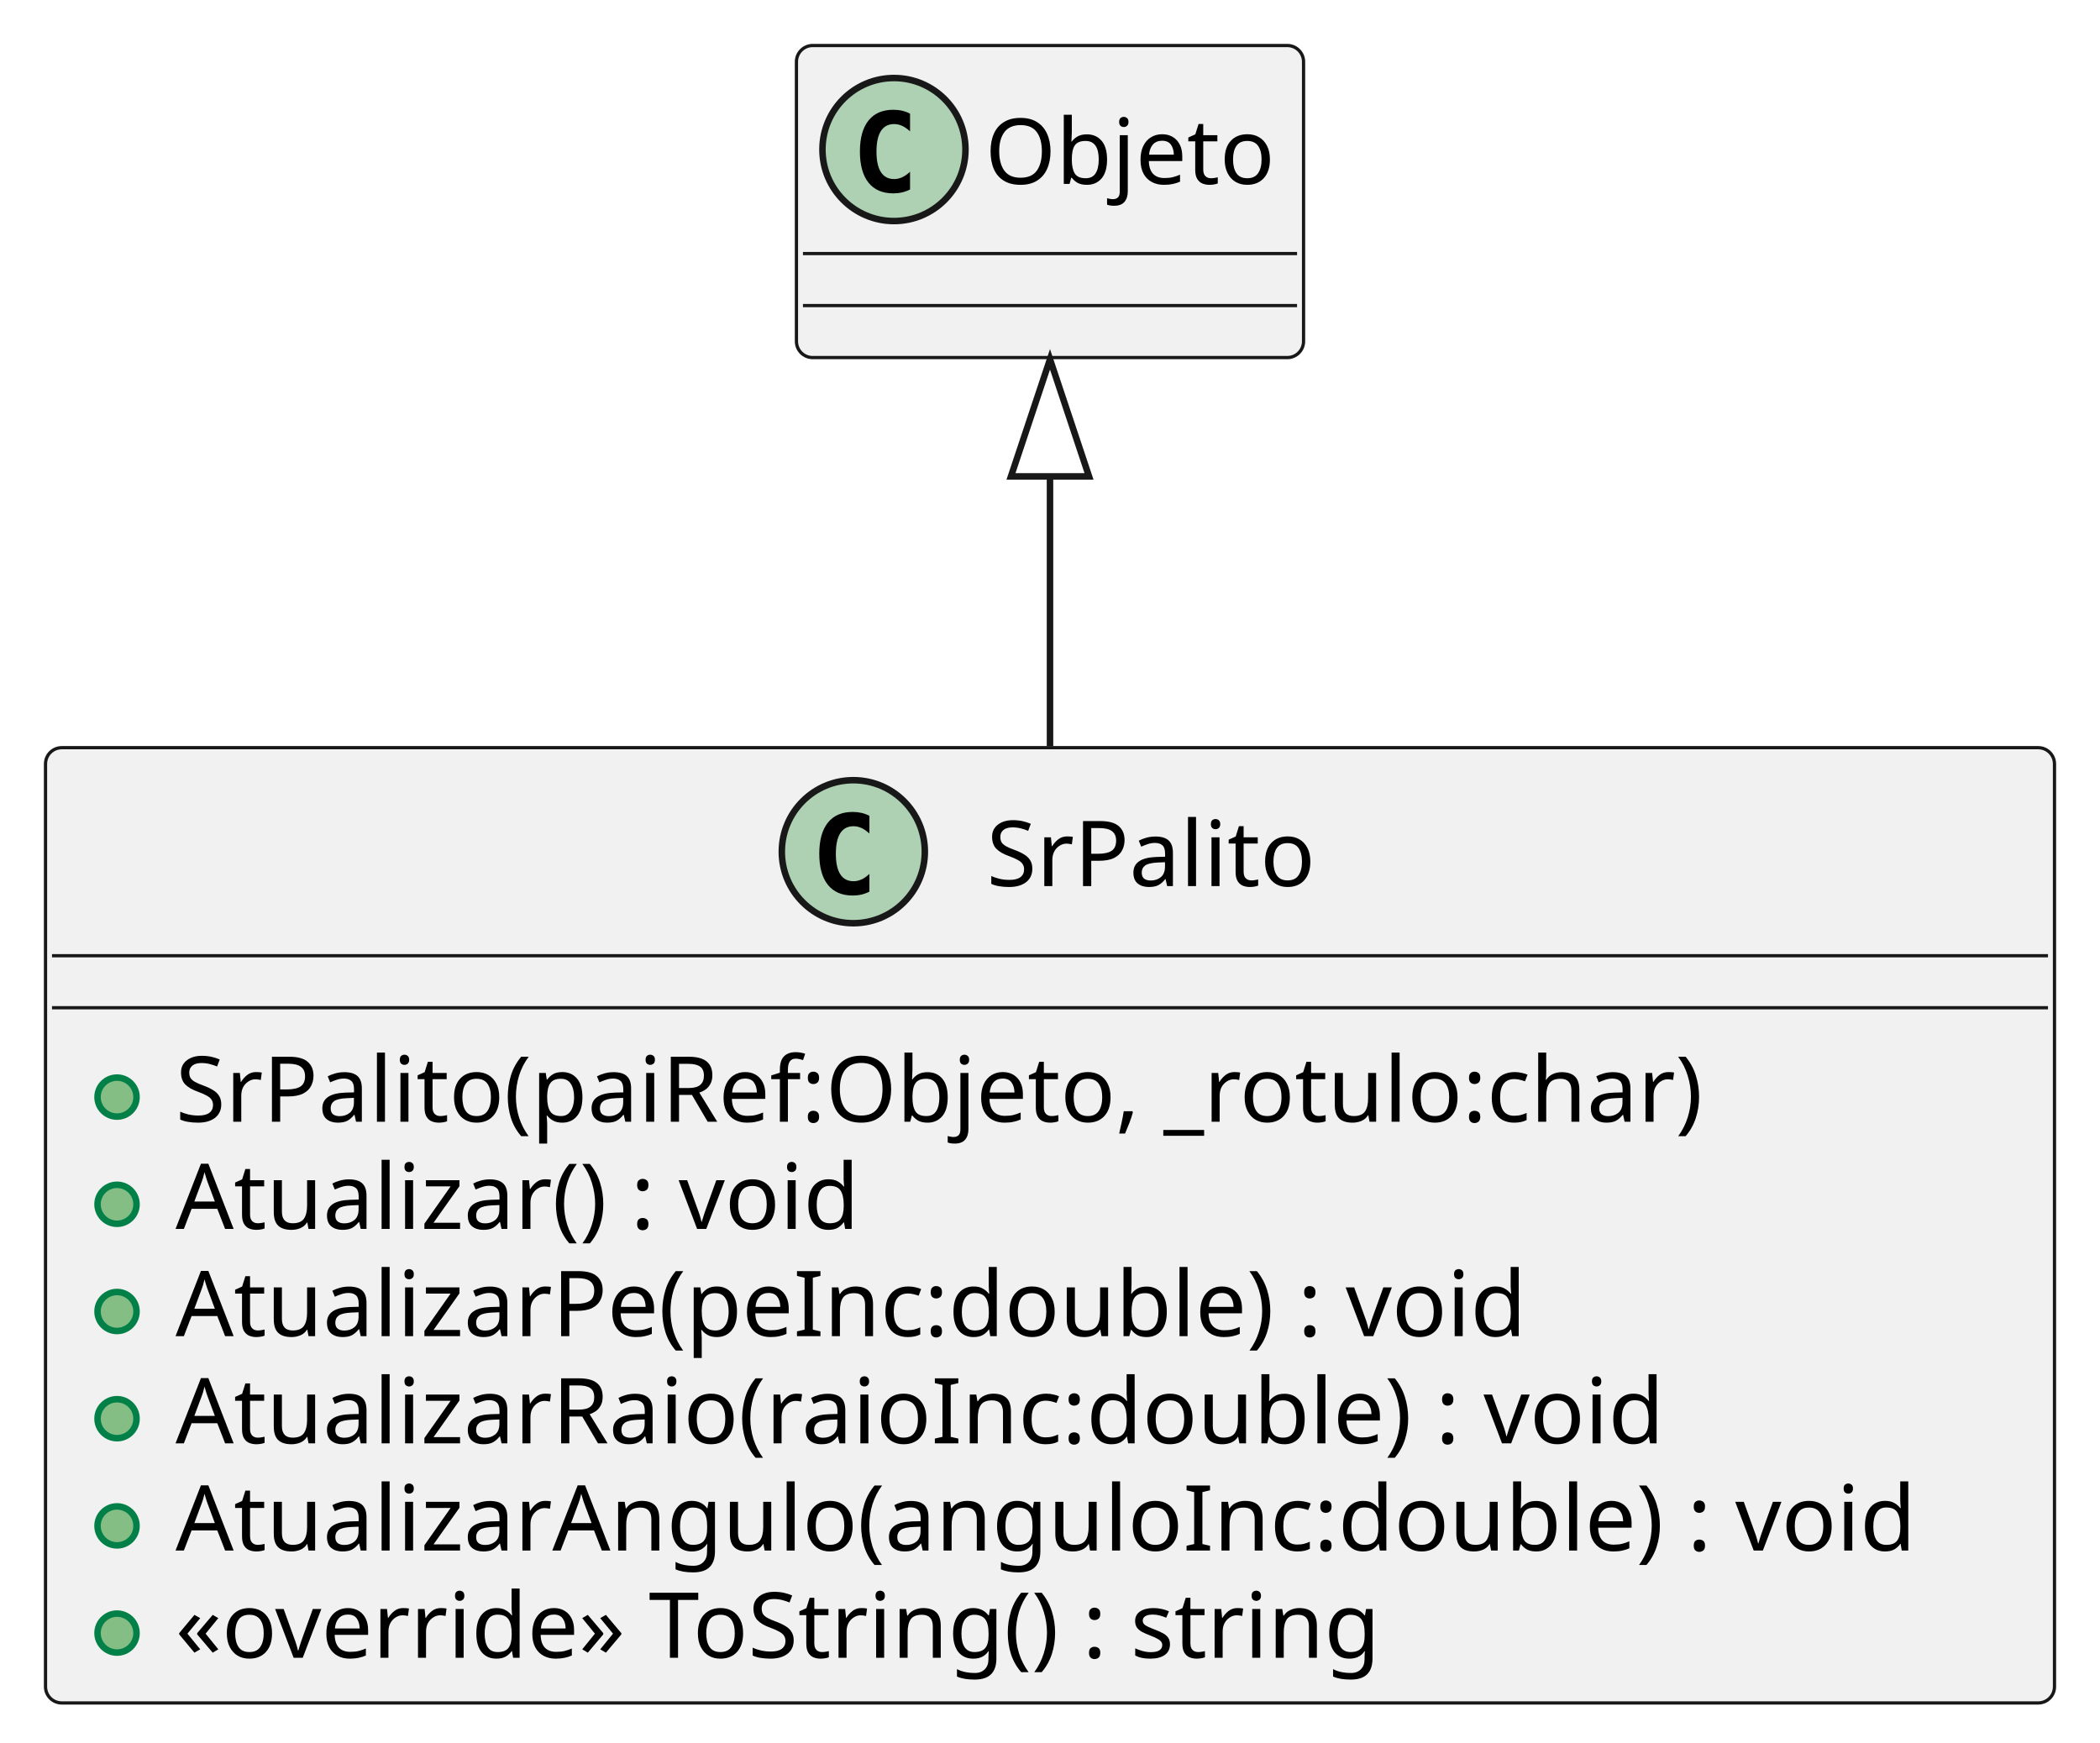
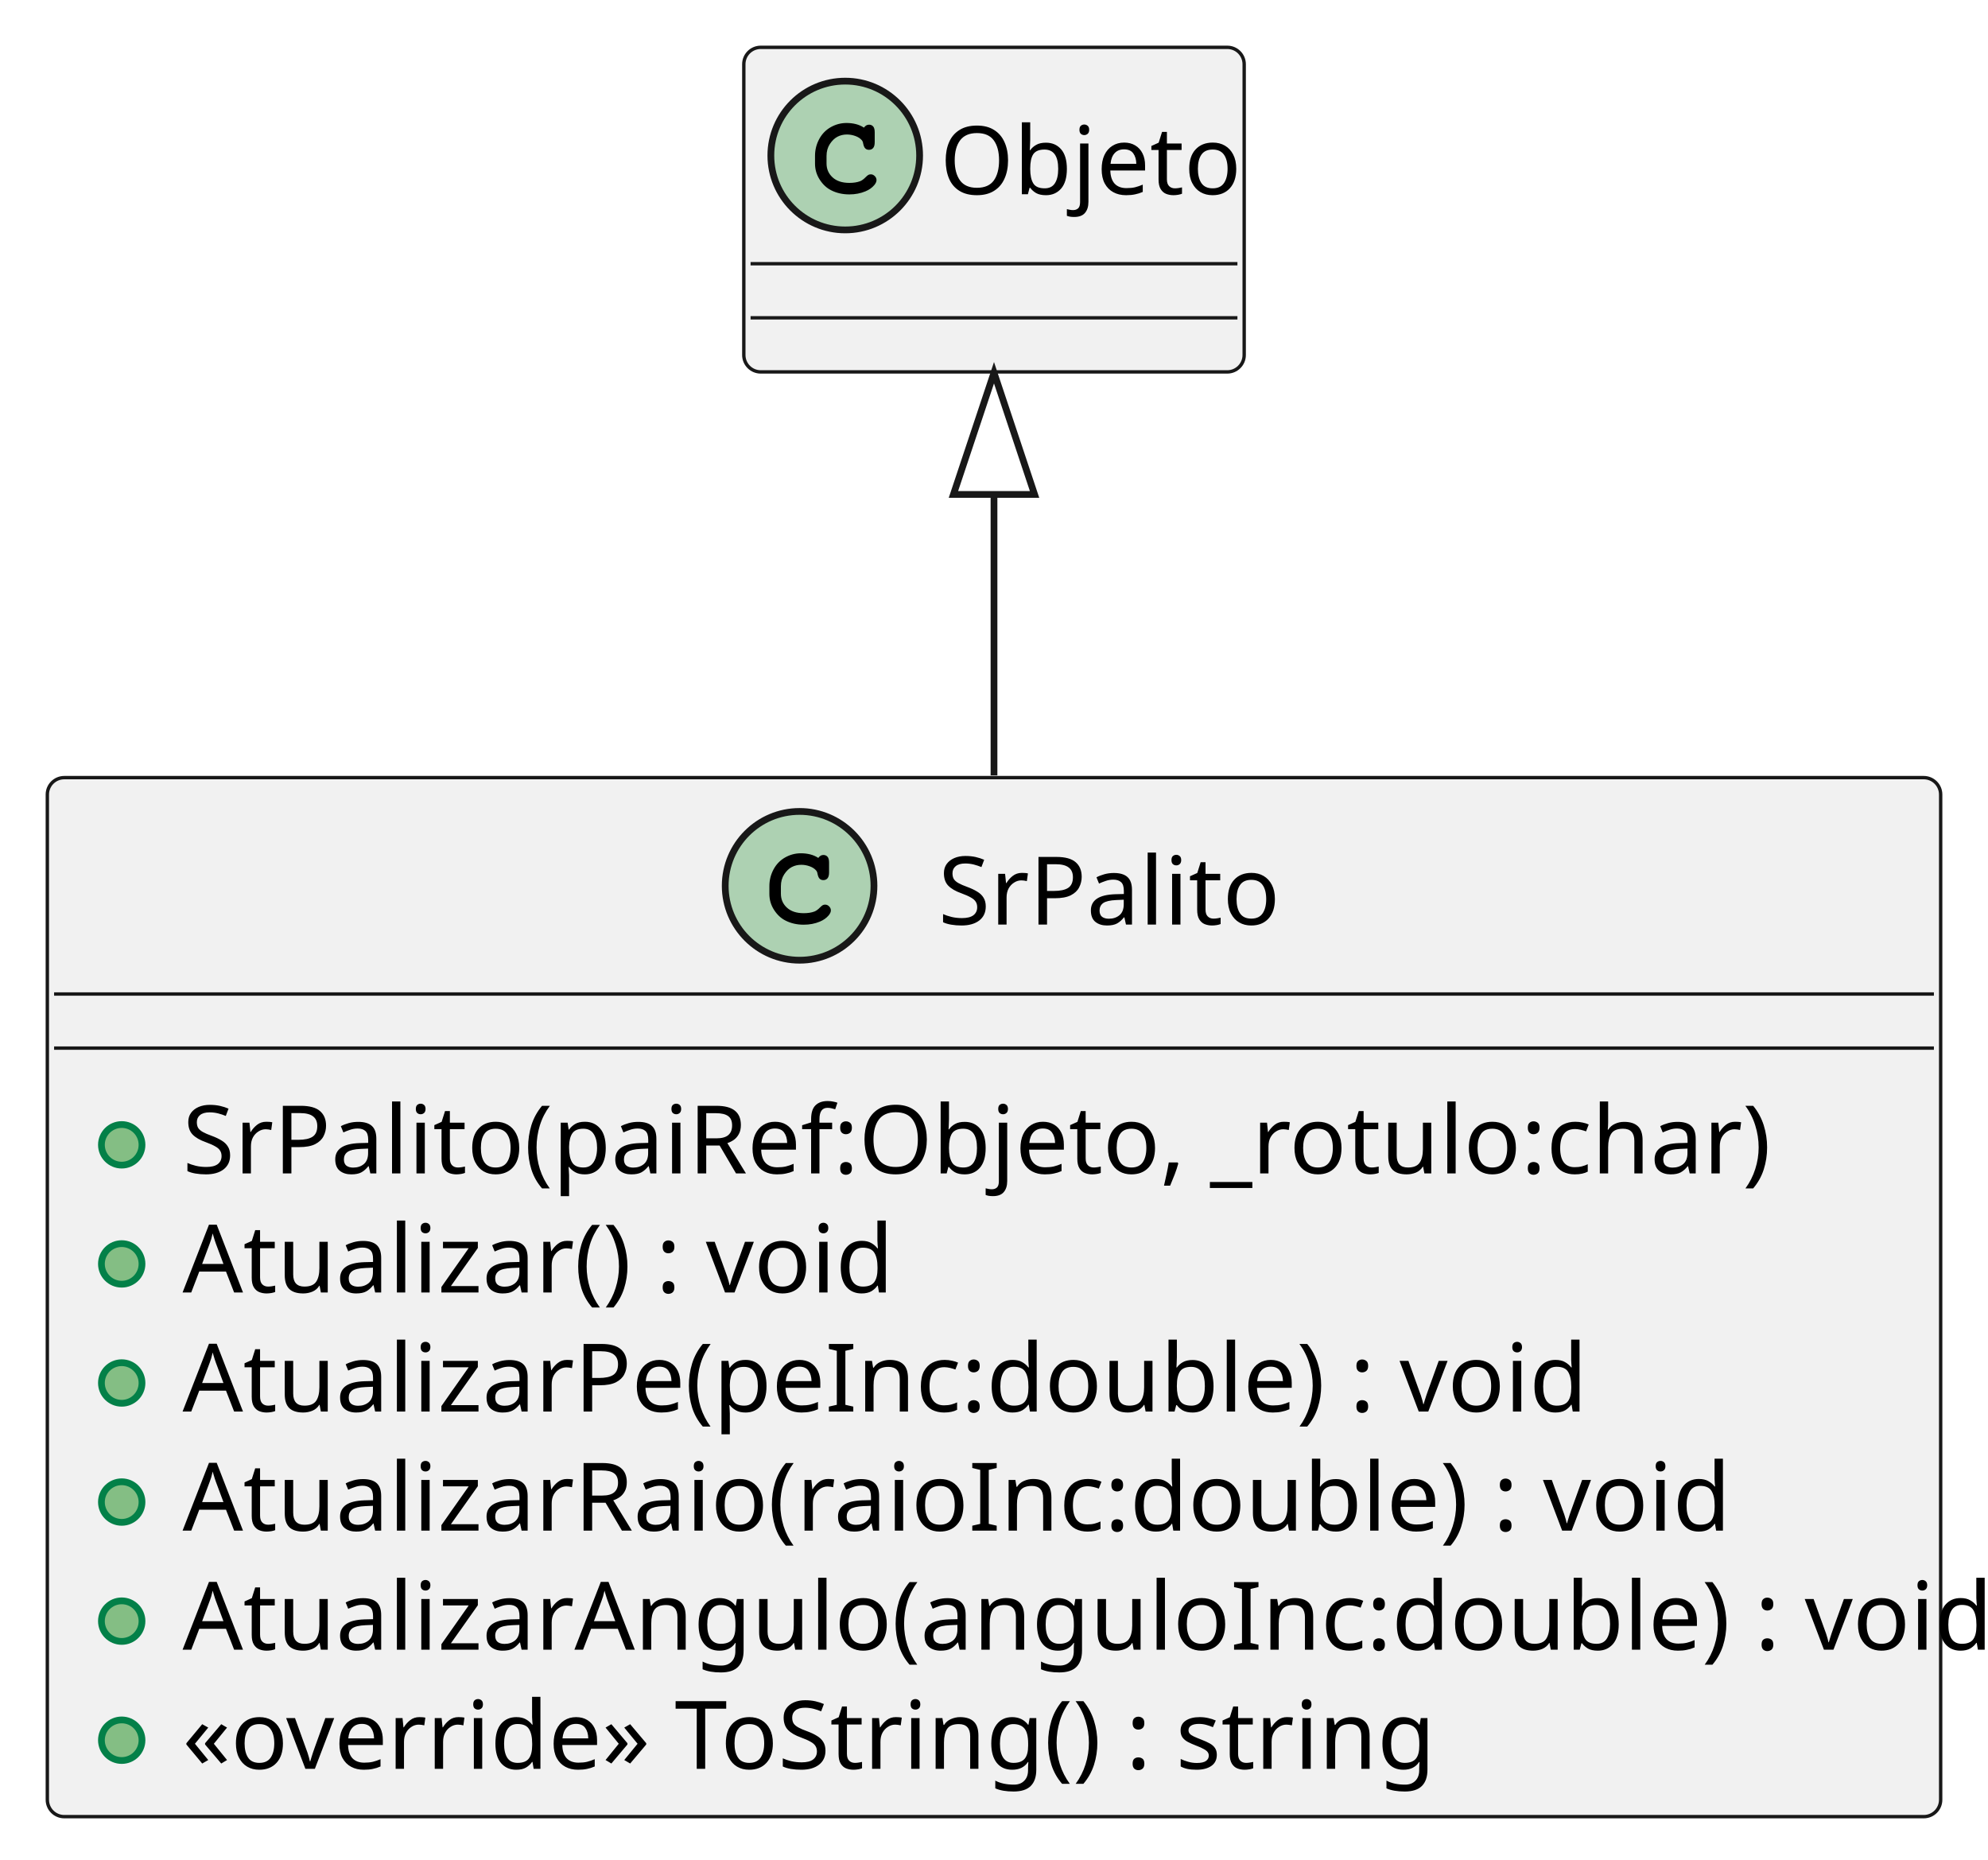
- <svg xmlns="http://www.w3.org/2000/svg" contentStyleType="text/css" height="268px" preserveAspectRatio="none" style="width:323px;height:268px;background:#FFFFFF;" version="1.1" viewBox="0 0 323 268" width="323px" zoomAndPan="magnify">
+ <svg xmlns="http://www.w3.org/2000/svg" contentStyleType="text/css" height="275px" preserveAspectRatio="none" style="width:294px;height:275px;background:#FFFFFF;" version="1.1" viewBox="0 0 294 275" width="294px" zoomAndPan="magnify">
  <defs />
  <g>
    <g id="elem_SrPalito">
-       <rect codeLine="1" fill="#F1F1F1" height="146.93" id="SrPalito" rx="2.5" ry="2.5" style="stroke:#181818;stroke-width:0.5;" width="309" x="7" y="115" />
-       <ellipse cx="131.25" cy="131" fill="#ADD1B2" rx="11" ry="11" style="stroke:#181818;stroke-width:1.0;" />
-       <path d="M133.723,137.143 Q133.142,137.442 132.503,137.591 Q131.864,137.741 131.158,137.741 Q128.651,137.741 127.332,136.089 Q126.012,134.437 126.012,131.316 Q126.012,128.186 127.332,126.535 Q128.651,124.883 131.158,124.883 Q131.864,124.883 132.511,125.032 Q133.159,125.182 133.723,125.481 L133.723,128.203 Q133.092,127.622 132.499,127.352 Q131.905,127.082 131.274,127.082 Q129.93,127.082 129.245,128.149 Q128.56,129.216 128.56,131.316 Q128.56,133.408 129.245,134.474 Q129.93,135.541 131.274,135.541 Q131.905,135.541 132.499,135.271 Q133.092,135.001 133.723,134.42 Z " fill="#000000" />
-       <text fill="#000000" font-family="sans-serif" font-size="14" lengthAdjust="spacing" textLength="52" x="151.75" y="136.291">SrPalito</text>
-       <line style="stroke:#181818;stroke-width:0.5;" x1="8" x2="315" y1="147" y2="147" />
-       <line style="stroke:#181818;stroke-width:0.5;" x1="8" x2="315" y1="155" y2="155" />
-       <ellipse cx="18" cy="168.744" fill="#84BE84" rx="3" ry="3" style="stroke:#038048;stroke-width:1.0;" />
-       <text fill="#000000" font-family="sans-serif" font-size="14" lengthAdjust="spacing" textLength="246" x="27" y="172.535">SrPalito(paiRef:Objeto, _rotulo:char)</text>
-       <ellipse cx="18" cy="185.232" fill="#84BE84" rx="3" ry="3" style="stroke:#038048;stroke-width:1.0;" />
-       <text fill="#000000" font-family="sans-serif" font-size="14" lengthAdjust="spacing" textLength="113" x="27" y="189.023">Atualizar() : void</text>
-       <ellipse cx="18" cy="201.721" fill="#84BE84" rx="3" ry="3" style="stroke:#038048;stroke-width:1.0;" />
-       <text fill="#000000" font-family="sans-serif" font-size="14" lengthAdjust="spacing" textLength="218" x="27" y="205.512">AtualizarPe(peInc:double) : void</text>
-       <ellipse cx="18" cy="218.209" fill="#84BE84" rx="3" ry="3" style="stroke:#038048;stroke-width:1.0;" />
-       <text fill="#000000" font-family="sans-serif" font-size="14" lengthAdjust="spacing" textLength="242" x="27" y="222">AtualizarRaio(raioInc:double) : void</text>
-       <ellipse cx="18" cy="234.697" fill="#84BE84" rx="3" ry="3" style="stroke:#038048;stroke-width:1.0;" />
-       <text fill="#000000" font-family="sans-serif" font-size="14" lengthAdjust="spacing" textLength="283" x="27" y="238.488">AtualizarAngulo(anguloInc:double) : void</text>
-       <ellipse cx="18" cy="251.185" fill="#84BE84" rx="3" ry="3" style="stroke:#038048;stroke-width:1.0;" />
-       <text fill="#000000" font-family="sans-serif" font-size="14" lengthAdjust="spacing" textLength="196" x="27" y="254.977">«override» ToString() : string</text>
+       <rect codeLine="1" fill="#F1F1F1" height="153.656" id="SrPalito" rx="2.5" ry="2.5" style="stroke:#181818;stroke-width:0.5;" width="280" x="7" y="115" />
+       <ellipse cx="118.25" cy="131" fill="#ADD1B2" rx="11" ry="11" style="stroke:#181818;stroke-width:1.0;" />
+       <path d="M121.016,126.875 Q121.172,126.656 121.359,126.547 Q121.547,126.438 121.766,126.438 Q122.141,126.438 122.375,126.695 Q122.609,126.953 122.609,127.562 L122.609,129.016 Q122.609,129.625 122.375,129.891 Q122.141,130.156 121.766,130.156 Q121.422,130.156 121.219,129.953 Q121.016,129.766 120.906,129.25 Q120.859,128.891 120.672,128.703 Q120.344,128.328 119.734,128.109 Q119.125,127.891 118.5,127.891 Q117.734,127.891 117.102,128.219 Q116.469,128.547 115.977,129.297 Q115.484,130.047 115.484,131.078 L115.484,132.172 Q115.484,133.406 116.375,134.227 Q117.266,135.047 118.859,135.047 Q119.797,135.047 120.453,134.797 Q120.844,134.641 121.266,134.203 Q121.531,133.938 121.68,133.859 Q121.828,133.781 122.031,133.781 Q122.359,133.781 122.617,134.039 Q122.875,134.297 122.875,134.641 Q122.875,134.984 122.531,135.391 Q122.031,135.969 121.234,136.297 Q120.156,136.75 118.859,136.75 Q117.344,136.75 116.141,136.125 Q115.156,135.625 114.469,134.555 Q113.781,133.484 113.781,132.203 L113.781,131.047 Q113.781,129.719 114.398,128.57 Q115.016,127.422 116.109,126.805 Q117.203,126.188 118.438,126.188 Q119.172,126.188 119.82,126.352 Q120.469,126.516 121.016,126.875 Z " fill="#000000" />
+       <text fill="#000000" font-family="sans-serif" font-size="14" lengthAdjust="spacing" textLength="49" x="138.75" y="136.728">SrPalito</text>
+       <line style="stroke:#181818;stroke-width:0.5;" x1="8" x2="286" y1="147" y2="147" />
+       <line style="stroke:#181818;stroke-width:0.5;" x1="8" x2="286" y1="155" y2="155" />
+       <ellipse cx="18" cy="169.305" fill="#84BE84" rx="3" ry="3" style="stroke:#038048;stroke-width:1.0;" />
+       <text fill="#000000" font-family="sans-serif" font-size="14" lengthAdjust="spacing" textLength="230" x="27" y="173.533">SrPalito(paiRef:Objeto, _rotulo:char)</text>
+       <ellipse cx="18" cy="186.914" fill="#84BE84" rx="3" ry="3" style="stroke:#038048;stroke-width:1.0;" />
+       <text fill="#000000" font-family="sans-serif" font-size="14" lengthAdjust="spacing" textLength="102" x="27" y="191.143">Atualizar() : void</text>
+       <ellipse cx="18" cy="204.523" fill="#84BE84" rx="3" ry="3" style="stroke:#038048;stroke-width:1.0;" />
+       <text fill="#000000" font-family="sans-serif" font-size="14" lengthAdjust="spacing" textLength="200" x="27" y="208.752">AtualizarPe(peInc:double) : void</text>
+       <ellipse cx="18" cy="222.133" fill="#84BE84" rx="3" ry="3" style="stroke:#038048;stroke-width:1.0;" />
+       <text fill="#000000" font-family="sans-serif" font-size="14" lengthAdjust="spacing" textLength="220" x="27" y="226.361">AtualizarRaio(raioInc:double) : void</text>
+       <ellipse cx="18" cy="239.742" fill="#84BE84" rx="3" ry="3" style="stroke:#038048;stroke-width:1.0;" />
+       <text fill="#000000" font-family="sans-serif" font-size="14" lengthAdjust="spacing" textLength="254" x="27" y="243.971">AtualizarAngulo(anguloInc:double) : void</text>
+       <ellipse cx="18" cy="257.352" fill="#84BE84" rx="3" ry="3" style="stroke:#038048;stroke-width:1.0;" />
+       <text fill="#000000" font-family="sans-serif" font-size="14" lengthAdjust="spacing" textLength="183" x="27" y="261.58">«override» ToString() : string</text>
    </g>
    <g id="elem_Objeto">
-       <rect fill="#F1F1F1" height="48" id="Objeto" rx="2.5" ry="2.5" style="stroke:#181818;stroke-width:0.5;" width="78" x="122.5" y="7" />
-       <ellipse cx="137.5" cy="23" fill="#ADD1B2" rx="11" ry="11" style="stroke:#181818;stroke-width:1.0;" />
-       <path d="M139.973,29.143 Q139.392,29.442 138.753,29.591 Q138.114,29.741 137.408,29.741 Q134.901,29.741 133.582,28.089 Q132.262,26.437 132.262,23.316 Q132.262,20.186 133.582,18.535 Q134.901,16.883 137.408,16.883 Q138.114,16.883 138.761,17.032 Q139.409,17.182 139.973,17.48 L139.973,20.203 Q139.342,19.622 138.749,19.352 Q138.155,19.082 137.524,19.082 Q136.18,19.082 135.495,20.149 Q134.81,21.216 134.81,23.316 Q134.81,25.408 135.495,26.474 Q136.18,27.541 137.524,27.541 Q138.155,27.541 138.749,27.271 Q139.342,27.002 139.973,26.42 Z " fill="#000000" />
-       <text fill="#000000" font-family="sans-serif" font-size="14" lengthAdjust="spacing" textLength="46" x="151.5" y="28.291">Objeto</text>
-       <line style="stroke:#181818;stroke-width:0.5;" x1="123.5" x2="199.5" y1="39" y2="39" />
-       <line style="stroke:#181818;stroke-width:0.5;" x1="123.5" x2="199.5" y1="47" y2="47" />
+       <rect fill="#F1F1F1" height="48" id="Objeto" rx="2.5" ry="2.5" style="stroke:#181818;stroke-width:0.5;" width="74" x="110" y="7" />
+       <ellipse cx="125" cy="23" fill="#ADD1B2" rx="11" ry="11" style="stroke:#181818;stroke-width:1.0;" />
+       <path d="M127.766,18.875 Q127.922,18.656 128.109,18.547 Q128.297,18.438 128.516,18.438 Q128.891,18.438 129.125,18.695 Q129.359,18.953 129.359,19.562 L129.359,21.016 Q129.359,21.625 129.125,21.891 Q128.891,22.156 128.516,22.156 Q128.172,22.156 127.969,21.953 Q127.766,21.766 127.656,21.25 Q127.609,20.891 127.422,20.703 Q127.094,20.328 126.484,20.109 Q125.875,19.891 125.25,19.891 Q124.484,19.891 123.852,20.219 Q123.219,20.547 122.727,21.297 Q122.234,22.047 122.234,23.078 L122.234,24.172 Q122.234,25.406 123.125,26.227 Q124.016,27.047 125.609,27.047 Q126.547,27.047 127.203,26.797 Q127.594,26.641 128.016,26.203 Q128.281,25.938 128.43,25.859 Q128.578,25.781 128.781,25.781 Q129.109,25.781 129.367,26.039 Q129.625,26.297 129.625,26.641 Q129.625,26.984 129.281,27.391 Q128.781,27.969 127.984,28.297 Q126.906,28.75 125.609,28.75 Q124.094,28.75 122.891,28.125 Q121.906,27.625 121.219,26.555 Q120.531,25.484 120.531,24.203 L120.531,23.047 Q120.531,21.719 121.148,20.57 Q121.766,19.422 122.859,18.805 Q123.953,18.188 125.188,18.188 Q125.922,18.188 126.57,18.352 Q127.219,18.516 127.766,18.875 Z " fill="#000000" />
+       <text fill="#000000" font-family="sans-serif" font-size="14" lengthAdjust="spacing" textLength="42" x="139" y="28.729">Objeto</text>
+       <line style="stroke:#181818;stroke-width:0.5;" x1="111" x2="183" y1="39" y2="39" />
+       <line style="stroke:#181818;stroke-width:0.5;" x1="111" x2="183" y1="47" y2="47" />
    </g>
    <g id="link_Objeto_SrPalito">
-       <path codeLine="9" d="M161.5,73.27 C161.5,89.2 161.5,93.25 161.5,114.79 " fill="none" id="Objeto-backto-SrPalito" style="stroke:#181818;stroke-width:1.0;" />
-       <polygon fill="none" points="161.5,55.27,155.5,73.27,167.5,73.27,161.5,55.27" style="stroke:#181818;stroke-width:1.0;" />
+       <path codeLine="9" d="M147,73.12 C147,88.97 147,92.97 147,114.67 " fill="none" id="Objeto-backto-SrPalito" style="stroke:#181818;stroke-width:1.0;" />
+       <polygon fill="none" points="147,55.12,141,73.12,153,73.12,147,55.12" style="stroke:#181818;stroke-width:1.0;" />
    </g>
  </g>
</svg>
